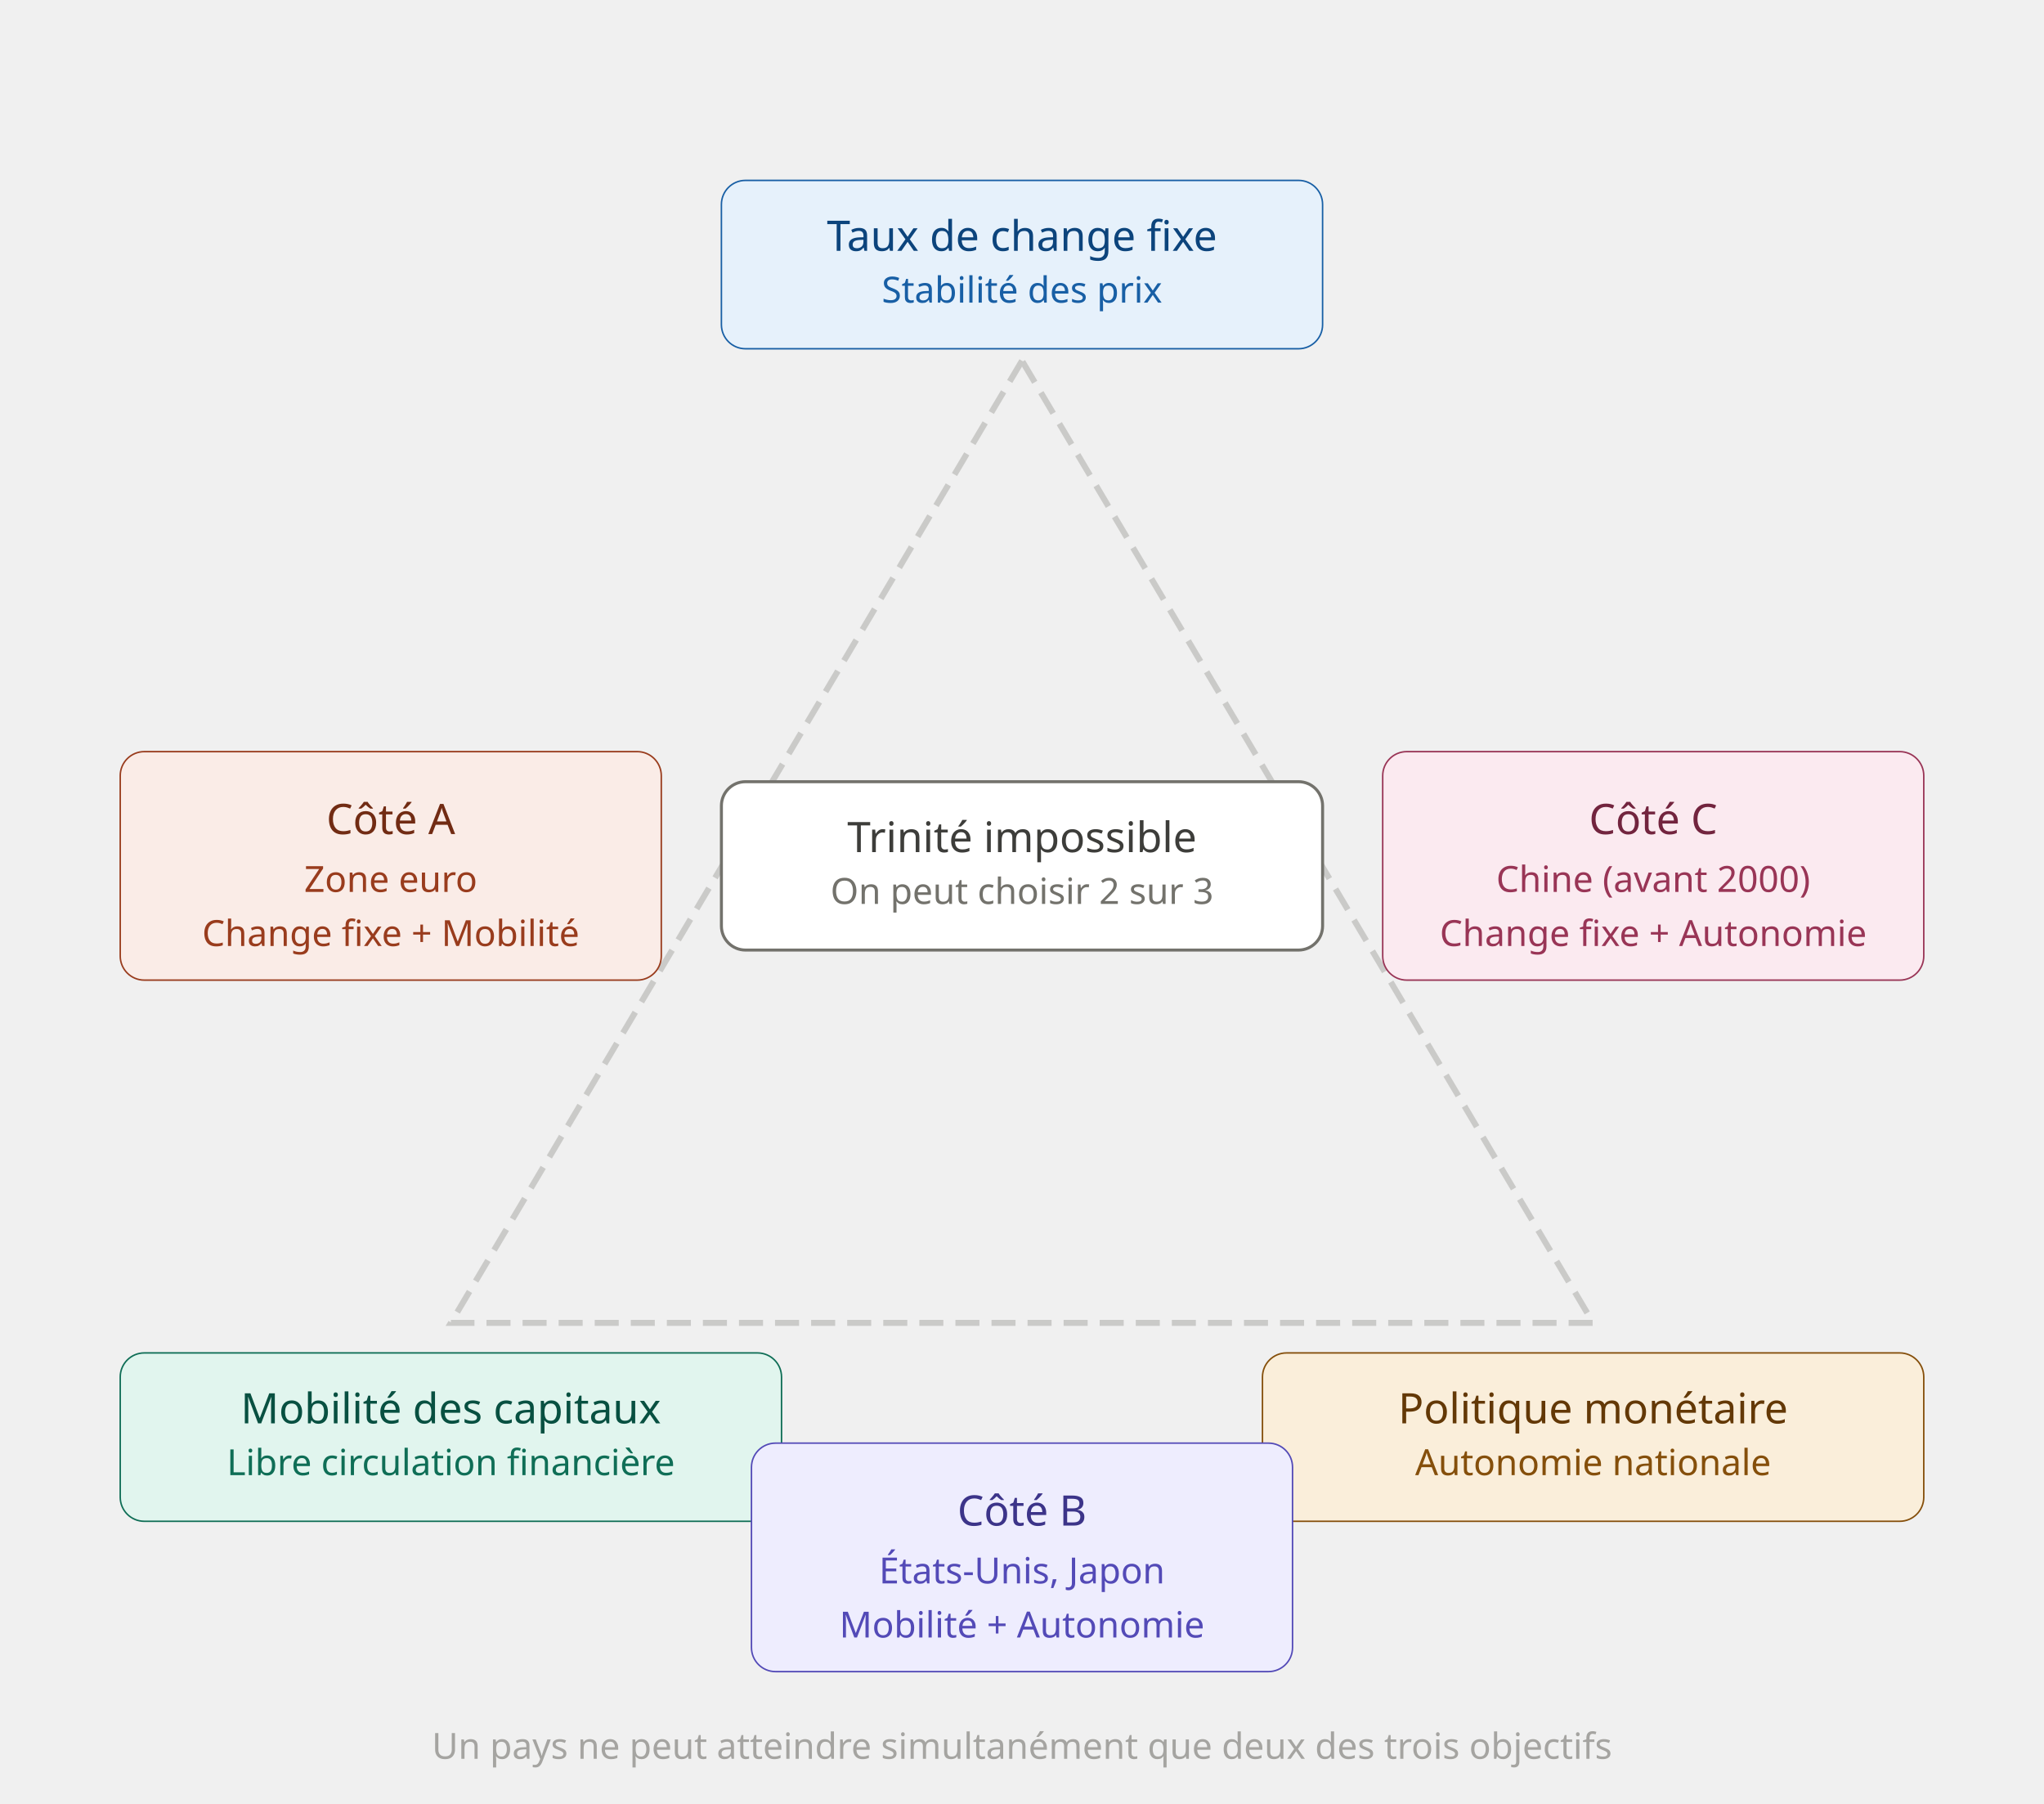
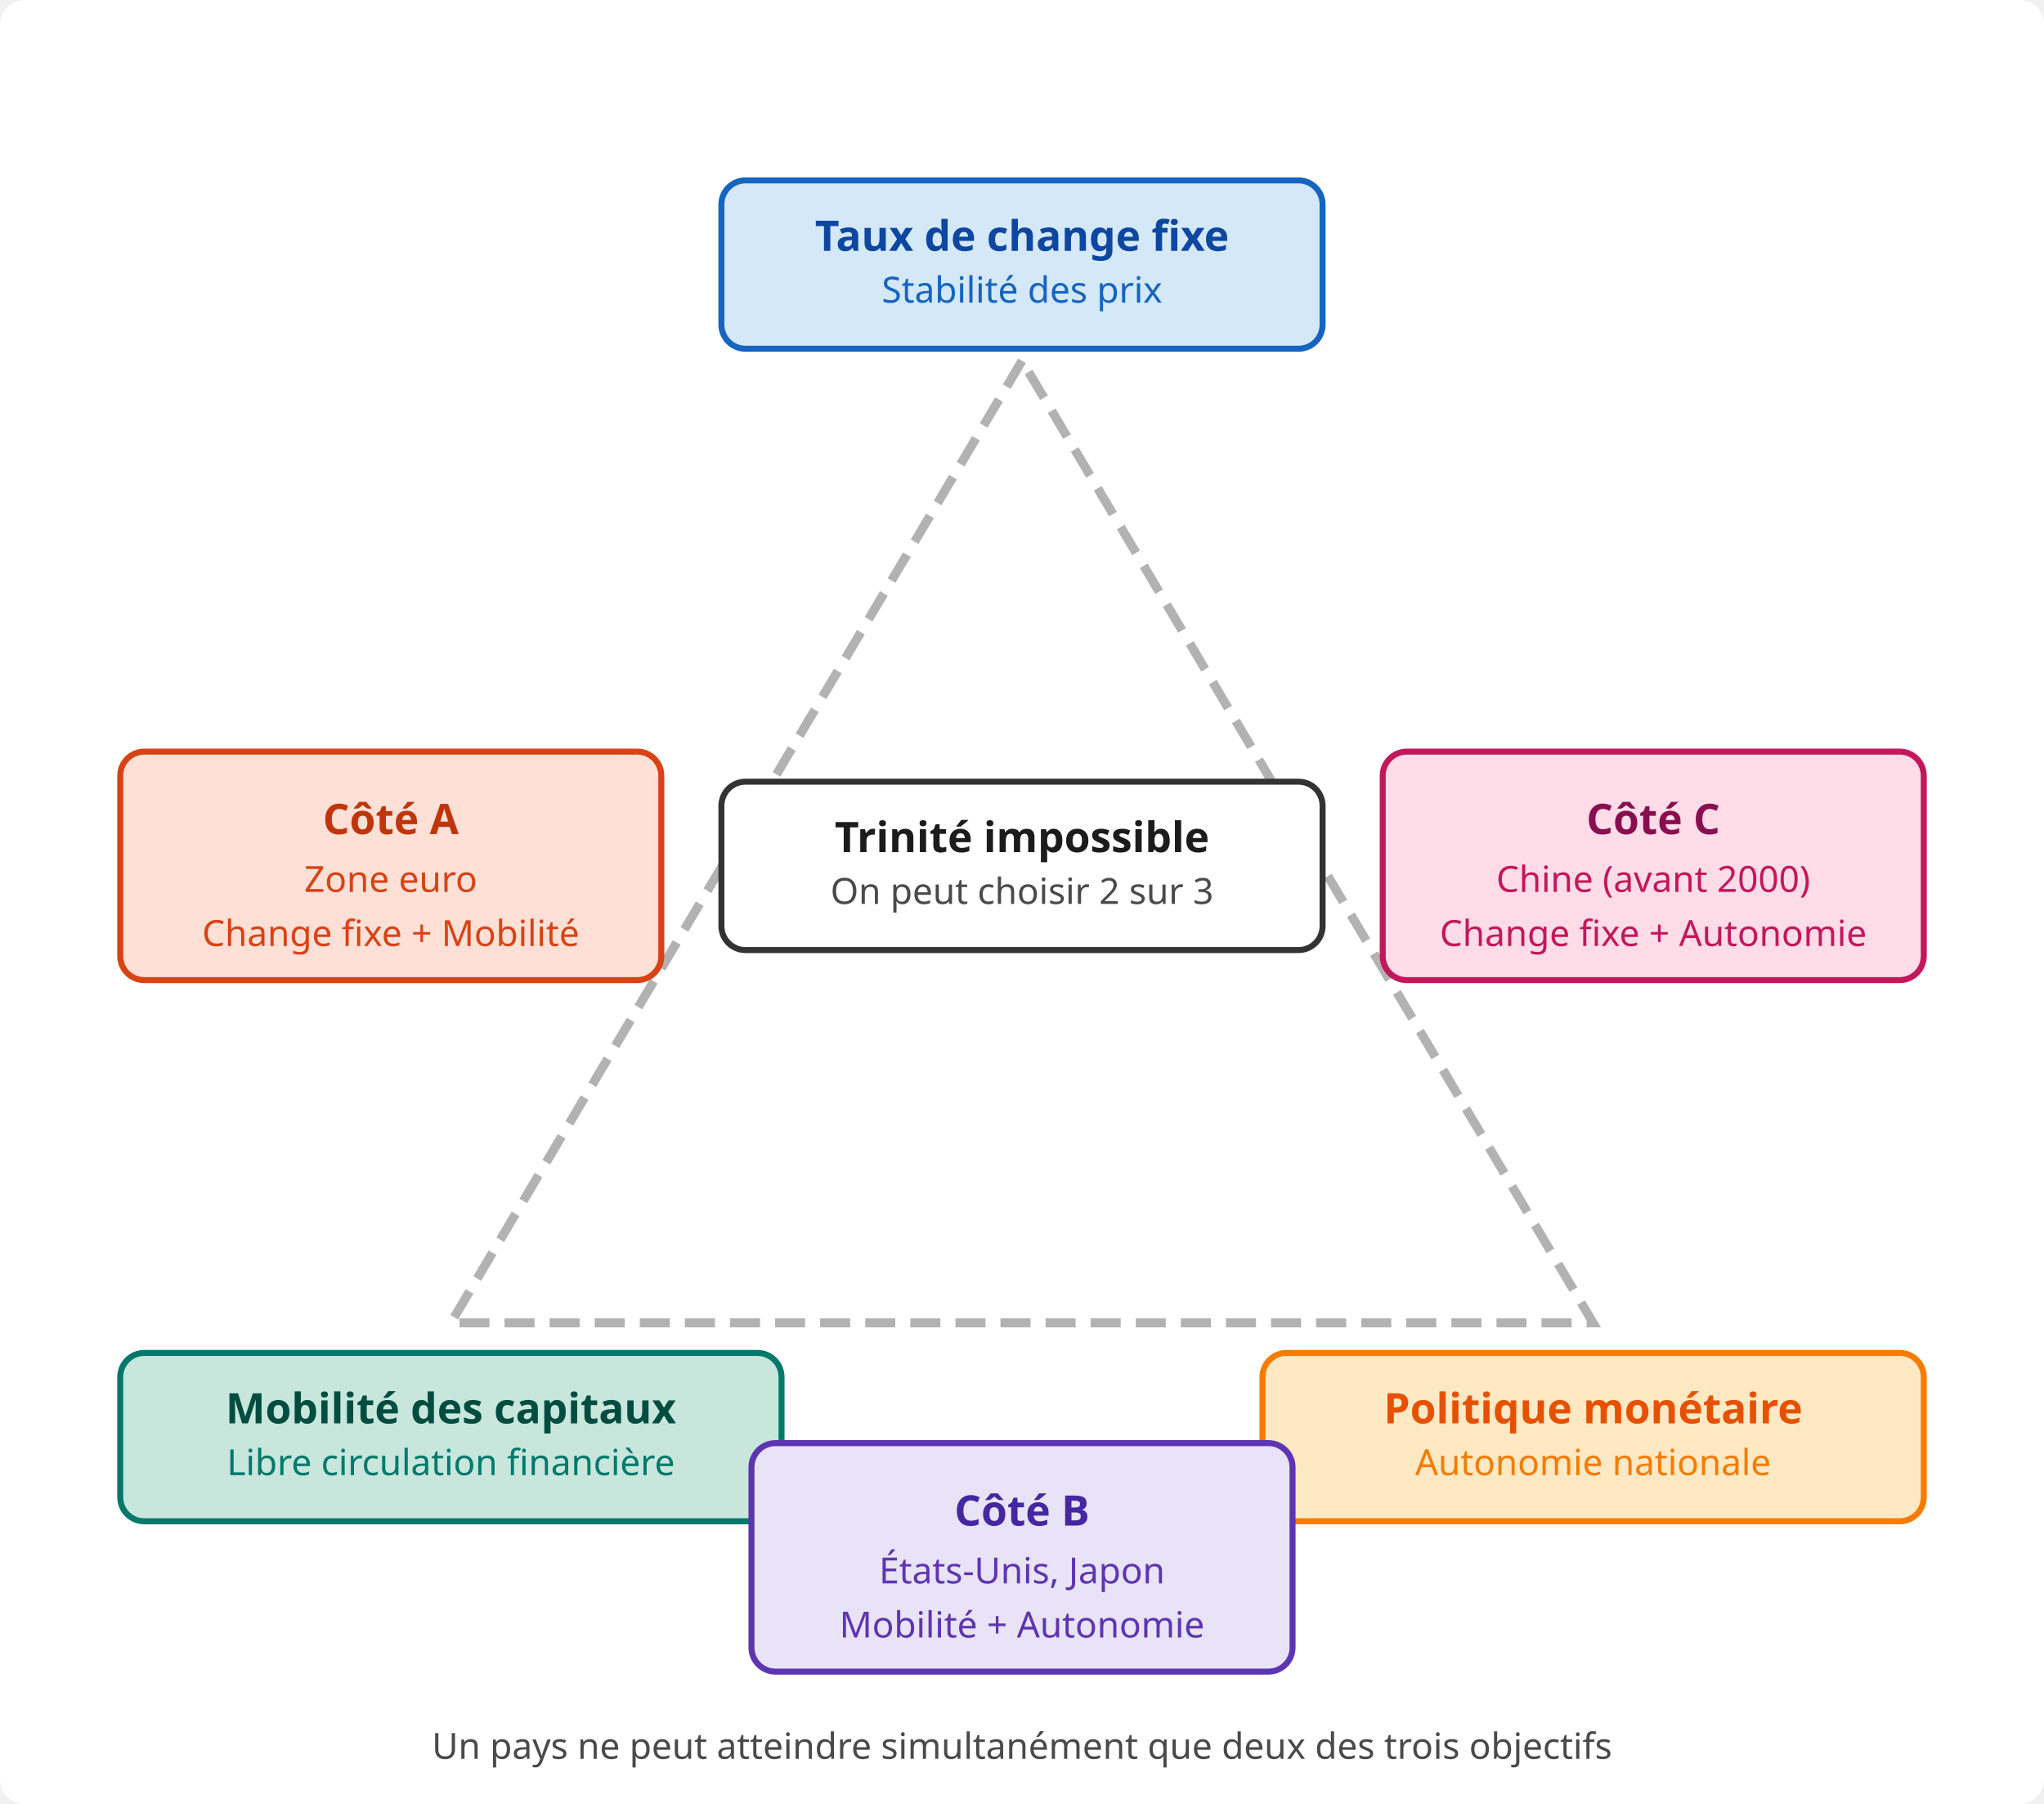
<svg xmlns="http://www.w3.org/2000/svg" width="680" height="600" viewBox="0 0 680 600">
  <defs>
    <style>
-       .t { font: 14px sans-serif; fill: #3d3d3a; }
-       .ts { font: 12px sans-serif; fill: #73726c; }
-       .th { font: 500 14px sans-serif; fill: #3d3d3a; }
+       /* Fond blanc pour le SVG */
+       .bg { fill: #FFFFFF; }
      
-       .c-blue rect, .c-blue circle { fill: #E6F1FB; stroke: #185FA5; }
-       .c-blue .th { fill: #0C447C; }
-       .c-blue .ts { fill: #185FA5; }
+       /* Textes */
+       .t { font: 14px sans-serif; fill: #2C2C2C; }
+       .ts { font: 12px sans-serif; fill: #4A4A4A; }
+       .th { font: 600 14px sans-serif; fill: #1C1C1C; }
      
-       .c-teal rect, .c-teal circle { fill: #E1F5EE; stroke: #0F6E56; }
-       .c-teal .th { fill: #085041; }
-       .c-teal .ts { fill: #0F6E56; }
+       /* Couleurs des boîtes avec fond opaque */
+       .c-blue rect { fill: #D4E8F7; stroke: #1565C0; stroke-width: 2; }
+       .c-blue circle { fill: #D4E8F7; stroke: #1565C0; stroke-width: 2; }
+       .c-blue .th { fill: #0D47A1; }
+       .c-blue .ts { fill: #1565C0; }
      
-       .c-amber rect, .c-amber circle { fill: #FAEEDA; stroke: #854F0B; }
-       .c-amber .th { fill: #633806; }
-       .c-amber .ts { fill: #854F0B; }
+       .c-teal rect { fill: #C8E6DC; stroke: #00796B; stroke-width: 2; }
+       .c-teal circle { fill: #C8E6DC; stroke: #00796B; stroke-width: 2; }
+       .c-teal .th { fill: #004D40; }
+       .c-teal .ts { fill: #00796B; }
      
-       .c-coral rect, .c-coral circle { fill: #FAECE7; stroke: #993C1D; }
-       .c-coral .th { fill: #712B13; }
-       .c-coral .ts { fill: #993C1D; }
+       .c-amber rect { fill: #FFE9C4; stroke: #F57C00; stroke-width: 2; }
+       .c-amber circle { fill: #FFE9C4; stroke: #F57C00; stroke-width: 2; }
+       .c-amber .th { fill: #E65100; }
+       .c-amber .ts { fill: #F57C00; }
      
-       .c-purple rect, .c-purple circle { fill: #EEEDFE; stroke: #534AB7; }
-       .c-purple .th { fill: #3C3489; }
-       .c-purple .ts { fill: #534AB7; }
+       .c-coral rect { fill: #FFE0D6; stroke: #D84315; stroke-width: 2; }
+       .c-coral circle { fill: #FFE0D6; stroke: #D84315; stroke-width: 2; }
+       .c-coral .th { fill: #BF360C; }
+       .c-coral .ts { fill: #D84315; }
      
-       .c-pink rect, .c-pink circle { fill: #FBEAF0; stroke: #993556; }
-       .c-pink .th { fill: #72243E; }
-       .c-pink .ts { fill: #993556; }
+       .c-purple rect { fill: #E8E3F7; stroke: #5E35B1; stroke-width: 2; }
+       .c-purple circle { fill: #E8E3F7; stroke: #5E35B1; stroke-width: 2; }
+       .c-purple .th { fill: #4527A0; }
+       .c-purple .ts { fill: #5E35B1; }
      
-       @media (prefers-color-scheme: dark) {
-         .t { fill: #c2c0b6; }
-         .ts { fill: #9c9a92; }
-         .th { fill: #c2c0b6; }
-         
-         .c-blue rect, .c-blue circle { fill: #0C447C; stroke: #85B7EB; }
-         .c-blue .th { fill: #B5D4F4; }
-         .c-blue .ts { fill: #85B7EB; }
-         
-         .c-teal rect, .c-teal circle { fill: #085041; stroke: #5DCAA5; }
-         .c-teal .th { fill: #9FE1CB; }
-         .c-teal .ts { fill: #5DCAA5; }
-         
-         .c-amber rect, .c-amber circle { fill: #633806; stroke: #EF9F27; }
-         .c-amber .th { fill: #FAC775; }
-         .c-amber .ts { fill: #EF9F27; }
-         
-         .c-coral rect, .c-coral circle { fill: #712B13; stroke: #F0997B; }
-         .c-coral .th { fill: #F5C4B3; }
-         .c-coral .ts { fill: #F0997B; }
-         
-         .c-purple rect, .c-purple circle { fill: #3C3489; stroke: #AFA9EC; }
-         .c-purple .th { fill: #CECBF6; }
-         .c-purple .ts { fill: #AFA9EC; }
-         
-         .c-pink rect, .c-pink circle { fill: #72243E; stroke: #ED93B1; }
-         .c-pink .th { fill: #F4C0D1; }
-         .c-pink .ts { fill: #ED93B1; }
-       }
+       .c-pink rect { fill: #FFDCE8; stroke: #C2185B; stroke-width: 2; }
+       .c-pink circle { fill: #FFDCE8; stroke: #C2185B; stroke-width: 2; }
+       .c-pink .th { fill: #880E4F; }
+       .c-pink .ts { fill: #C2185B; }
    </style>
  </defs>
-   <path d="M 340 120 L 150 440 L 530 440 Z" fill="none" stroke="#73726c" stroke-width="2" stroke-dasharray="8 4" opacity="0.3" />
+   <rect class="bg" x="0" y="0" width="680" height="600" rx="8" />
+   <path d="M 340 120 L 150 440 L 530 440 Z" fill="none" stroke="#666666" stroke-width="3" stroke-dasharray="10 5" opacity="0.5" />
  <g class="c-blue">
-     <rect x="240" y="60" width="200" height="56" rx="8" stroke-width="0.5" />
+     <rect x="240" y="60" width="200" height="56" rx="8" />
    <text class="th" x="340" y="78" text-anchor="middle" dominant-baseline="central">Taux de change fixe</text>
    <text class="ts" x="340" y="96" text-anchor="middle" dominant-baseline="central">Stabilité des prix</text>
  </g>
  <g class="c-teal">
-     <rect x="40" y="450" width="220" height="56" rx="8" stroke-width="0.5" />
+     <rect x="40" y="450" width="220" height="56" rx="8" />
    <text class="th" x="150" y="468" text-anchor="middle" dominant-baseline="central">Mobilité des capitaux</text>
    <text class="ts" x="150" y="486" text-anchor="middle" dominant-baseline="central">Libre circulation financière</text>
  </g>
  <g class="c-amber">
-     <rect x="420" y="450" width="220" height="56" rx="8" stroke-width="0.5" />
+     <rect x="420" y="450" width="220" height="56" rx="8" />
    <text class="th" x="530" y="468" text-anchor="middle" dominant-baseline="central">Politique monétaire</text>
    <text class="ts" x="530" y="486" text-anchor="middle" dominant-baseline="central">Autonomie nationale</text>
  </g>
  <g class="c-coral">
-     <rect x="40" y="250" width="180" height="76" rx="8" stroke-width="0.5" />
+     <rect x="40" y="250" width="180" height="76" rx="8" />
    <text class="th" x="130" y="272" text-anchor="middle" dominant-baseline="central">Côté A</text>
    <text class="ts" x="130" y="292" text-anchor="middle" dominant-baseline="central">Zone euro</text>
    <text class="ts" x="130" y="310" text-anchor="middle" dominant-baseline="central">Change fixe + Mobilité</text>
  </g>
  <g class="c-purple">
-     <rect x="250" y="480" width="180" height="76" rx="8" stroke-width="0.5" />
+     <rect x="250" y="480" width="180" height="76" rx="8" />
    <text class="th" x="340" y="502" text-anchor="middle" dominant-baseline="central">Côté B</text>
    <text class="ts" x="340" y="522" text-anchor="middle" dominant-baseline="central">États-Unis, Japon</text>
    <text class="ts" x="340" y="540" text-anchor="middle" dominant-baseline="central">Mobilité + Autonomie</text>
  </g>
  <g class="c-pink">
-     <rect x="460" y="250" width="180" height="76" rx="8" stroke-width="0.5" />
+     <rect x="460" y="250" width="180" height="76" rx="8" />
    <text class="th" x="550" y="272" text-anchor="middle" dominant-baseline="central">Côté C</text>
    <text class="ts" x="550" y="292" text-anchor="middle" dominant-baseline="central">Chine (avant 2000)</text>
    <text class="ts" x="550" y="310" text-anchor="middle" dominant-baseline="central">Change fixe + Autonomie</text>
  </g>
  <g>
-     <rect x="240" y="260" width="200" height="56" rx="8" fill="#ffffff" stroke="#73726c" stroke-width="1" />
+     <rect x="240" y="260" width="200" height="56" rx="8" fill="#FFFFFF" stroke="#333333" stroke-width="2" />
    <text class="th" x="340" y="278" text-anchor="middle" dominant-baseline="central">Trinité impossible</text>
    <text class="ts" x="340" y="296" text-anchor="middle" dominant-baseline="central">On peut choisir 2 sur 3</text>
  </g>
-   <text class="ts" x="340" y="585" text-anchor="middle" opacity="0.6">Un pays ne peut atteindre simultanément que deux des trois objectifs</text>
+   <text class="ts" x="340" y="585" text-anchor="middle" fill="#666666">Un pays ne peut atteindre simultanément que deux des trois objectifs</text>
</svg>
